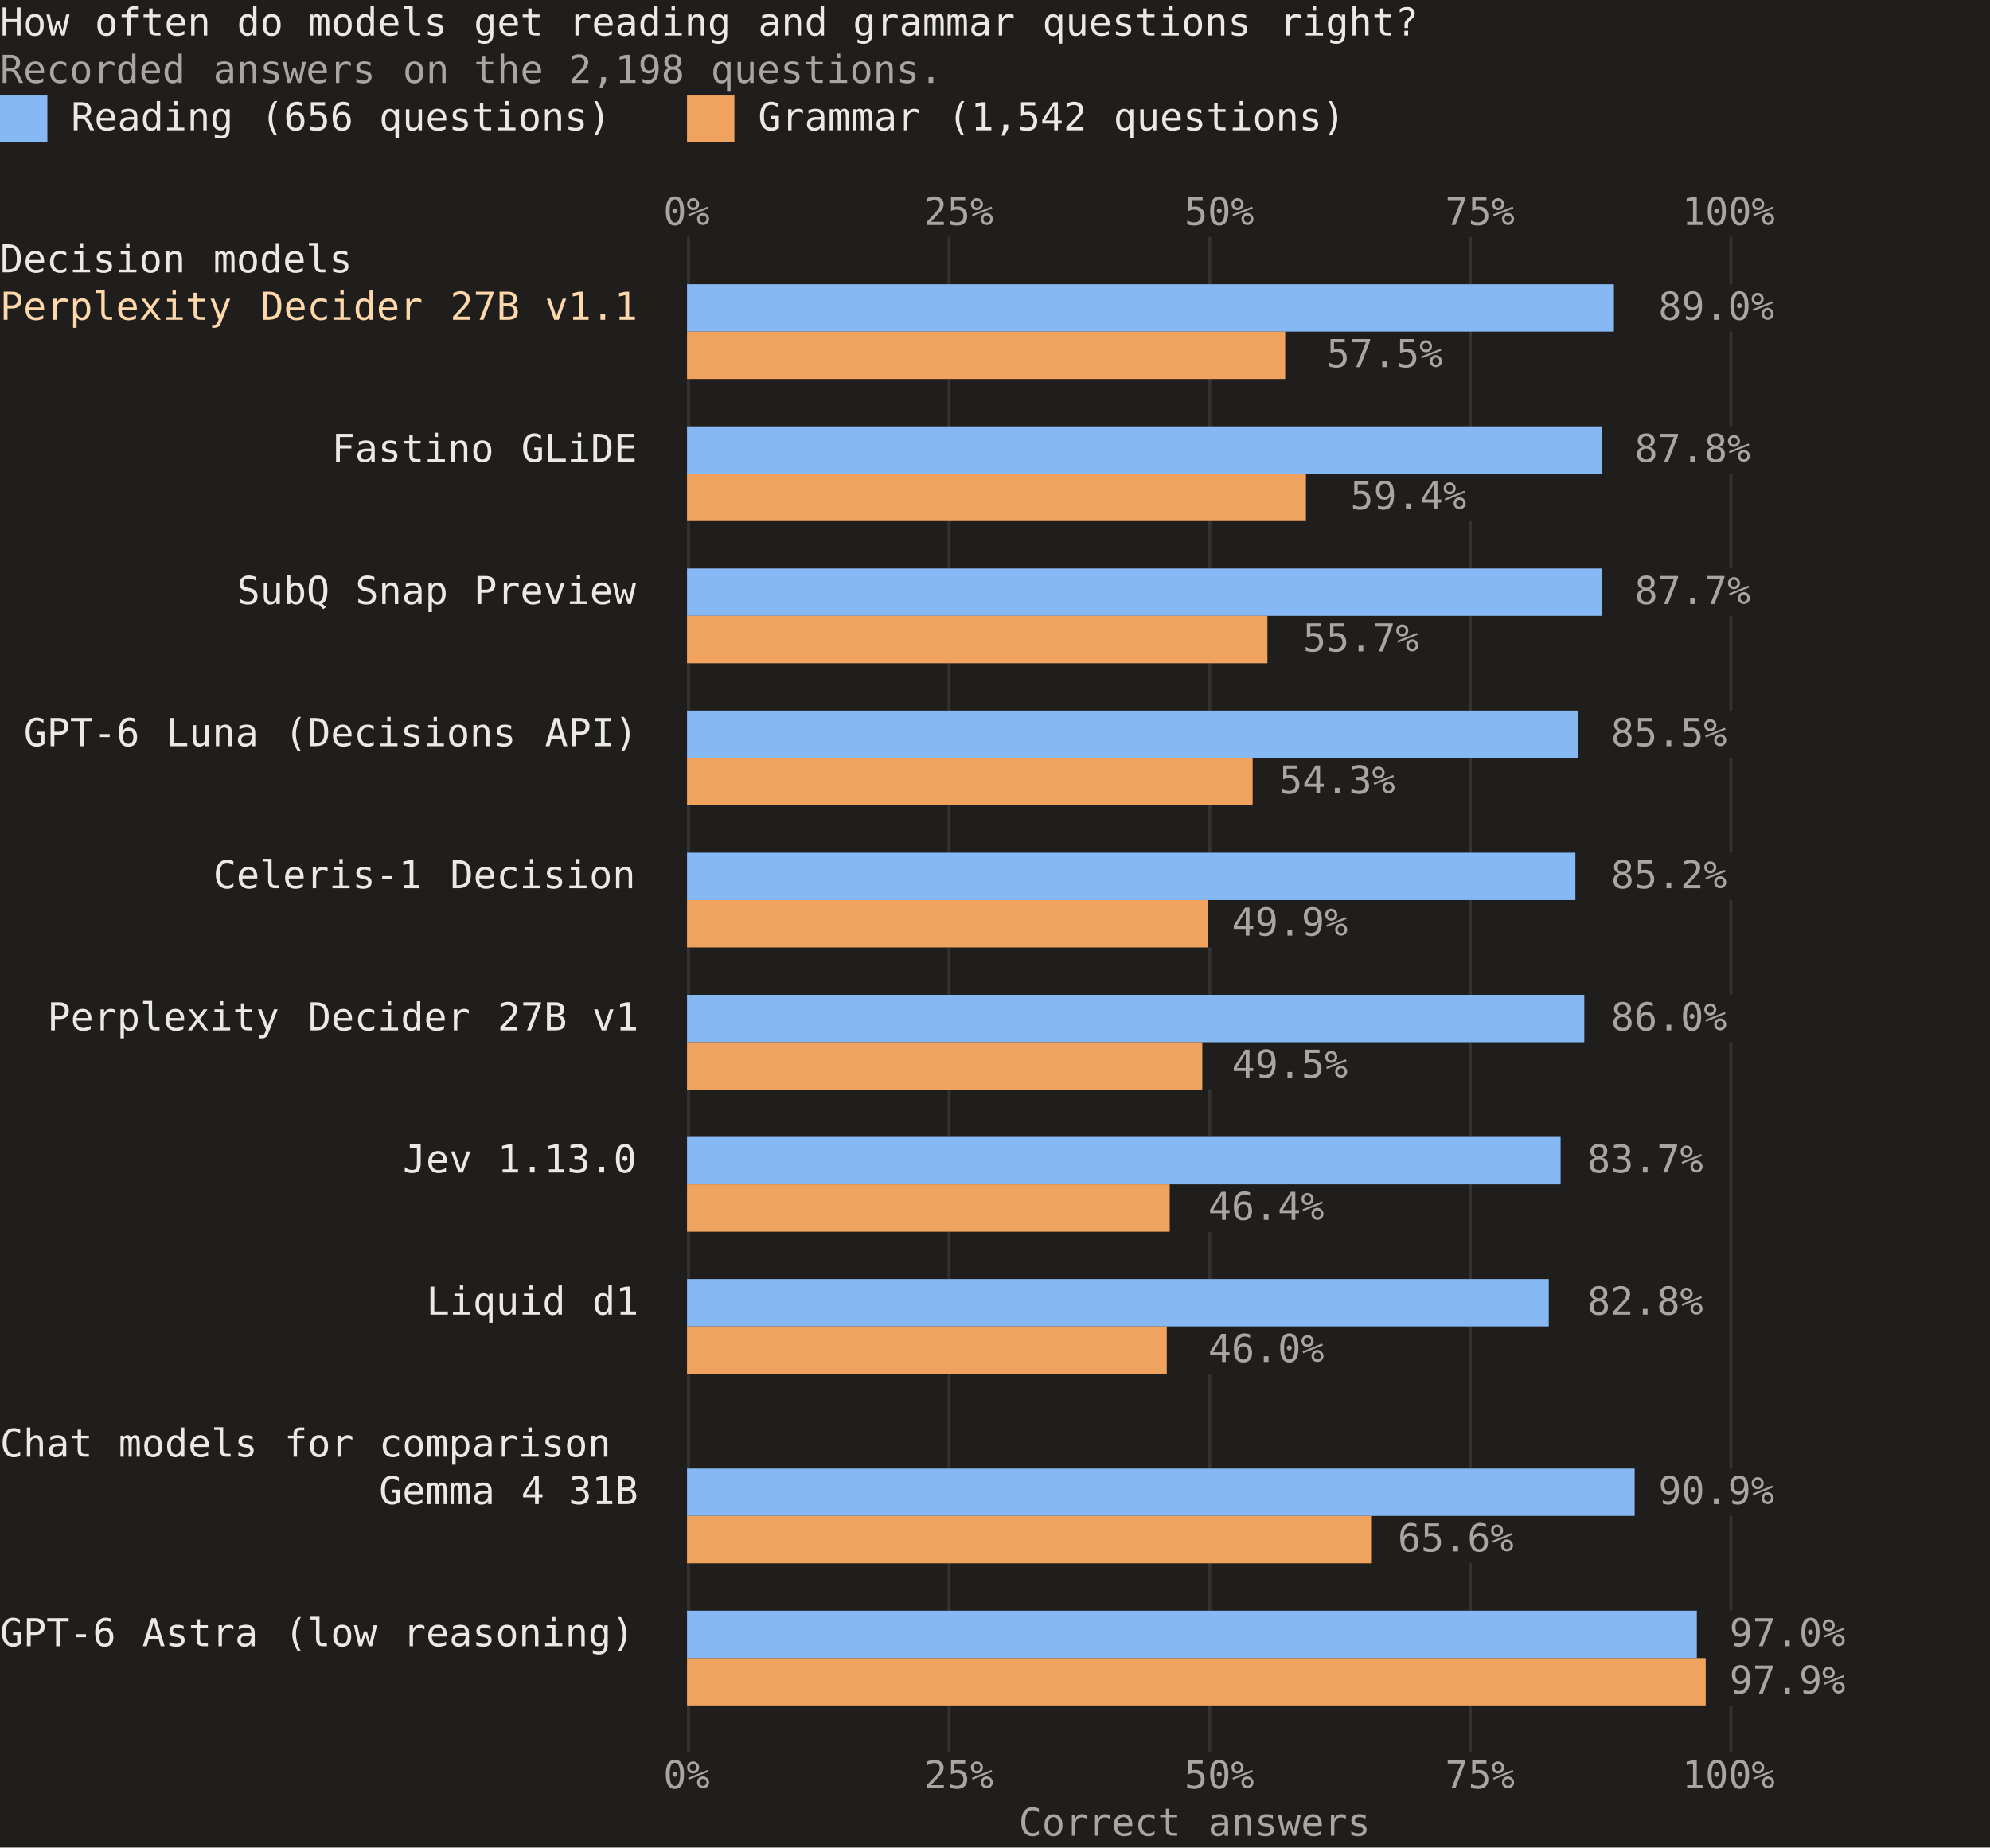
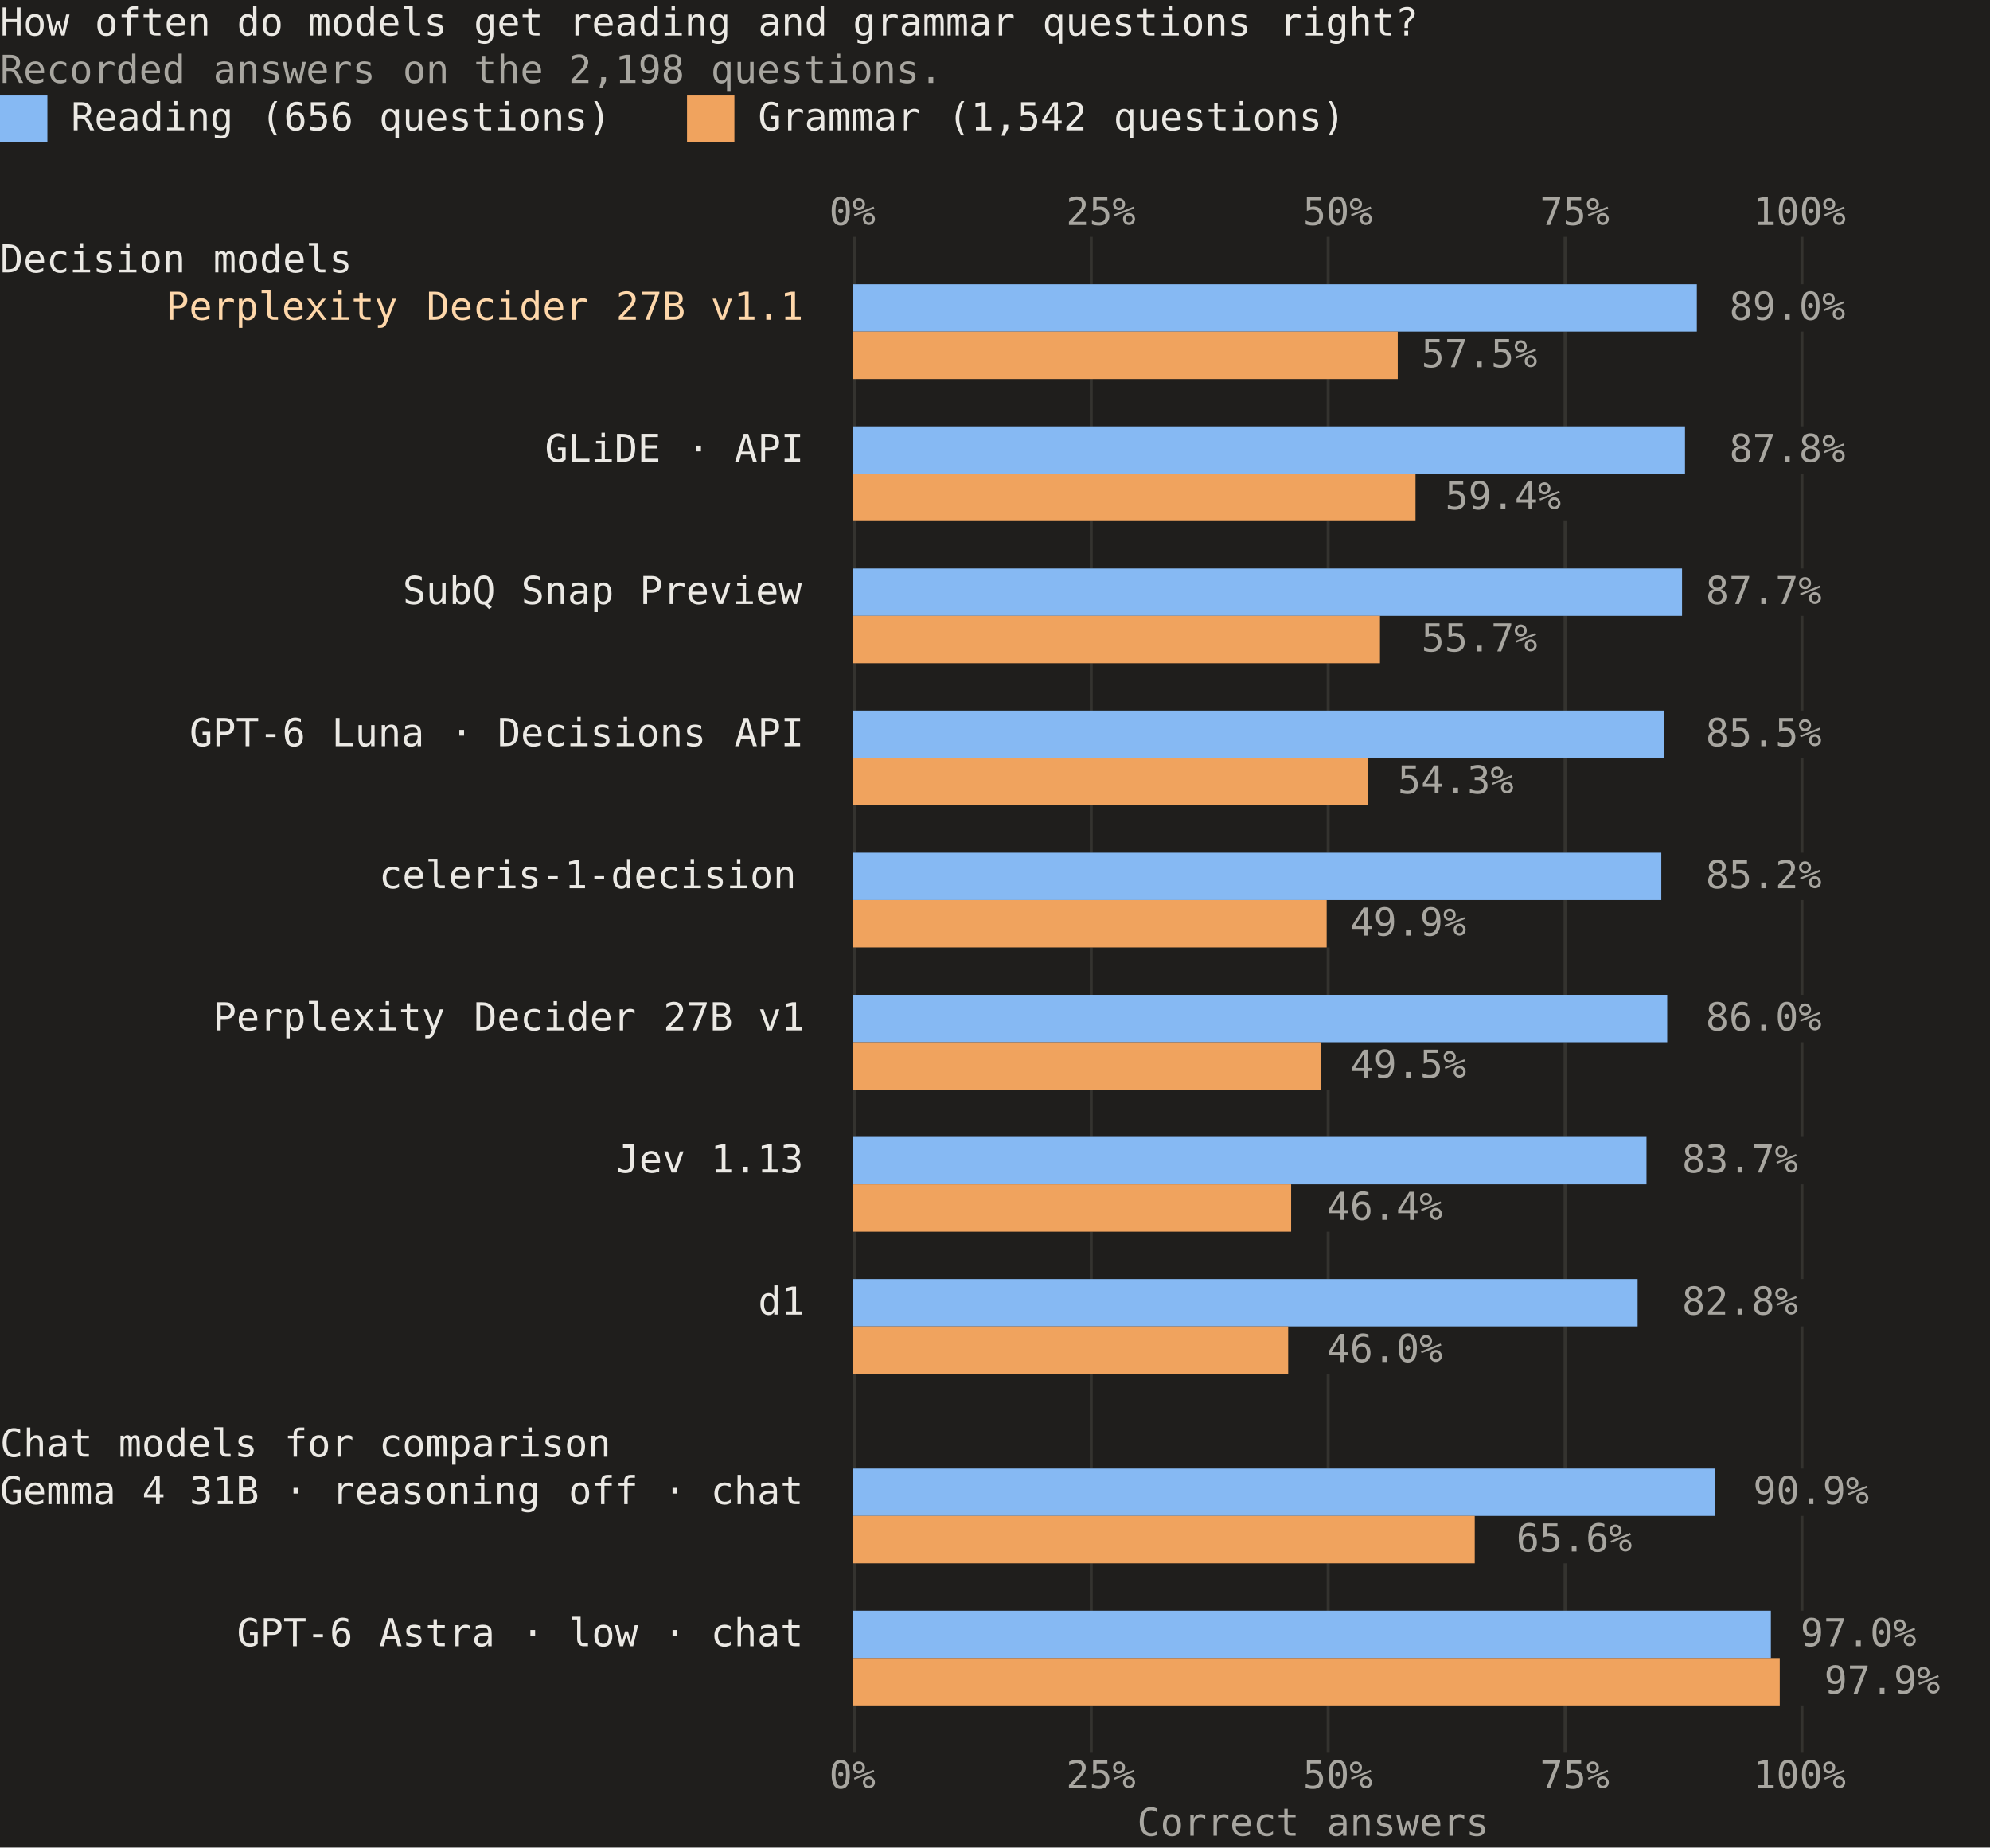
<svg xmlns="http://www.w3.org/2000/svg" viewBox="0 0 672 624" width="672" height="624" role="img">
  <style>text{font:13px ui-monospace,SFMono-Regular,Menlo,Consolas,"DejaVu Sans Mono",monospace;white-space:pre}</style>
  <rect width="672" height="624" fill="#1f1e1c" />
-   <path fill="#34332f" d="M232 80h1v16h-1zM320 80h1v16h-1zM408 80h1v16h-1zM496 80h1v16h-1zM584 80h1v16h-1zM496 112h1v16h-1zM584 112h1v16h-1zM232 128h1v16h-1zM320 128h1v16h-1zM408 128h1v16h-1zM496 128h1v16h-1zM584 128h1v16h-1zM584 160h1v16h-1zM232 176h1v16h-1zM320 176h1v16h-1zM408 176h1v16h-1zM496 176h1v16h-1zM584 176h1v16h-1zM496 208h1v16h-1zM584 208h1v16h-1zM232 224h1v16h-1zM320 224h1v16h-1zM408 224h1v16h-1zM496 224h1v16h-1zM584 224h1v16h-1zM496 256h1v16h-1zM584 256h1v16h-1zM232 272h1v16h-1zM320 272h1v16h-1zM408 272h1v16h-1zM496 272h1v16h-1zM584 272h1v16h-1zM496 304h1v16h-1zM584 304h1v16h-1zM232 320h1v16h-1zM320 320h1v16h-1zM408 320h1v16h-1zM496 320h1v16h-1zM584 320h1v16h-1zM496 352h1v16h-1zM584 352h1v16h-1zM232 368h1v16h-1zM320 368h1v16h-1zM408 368h1v16h-1zM496 368h1v16h-1zM584 368h1v16h-1zM584 384h1v16h-1zM496 400h1v16h-1zM584 400h1v16h-1zM232 416h1v16h-1zM320 416h1v16h-1zM408 416h1v16h-1zM496 416h1v16h-1zM584 416h1v16h-1zM584 432h1v16h-1zM496 448h1v16h-1zM584 448h1v16h-1zM232 464h1v16h-1zM320 464h1v16h-1zM408 464h1v16h-1zM496 464h1v16h-1zM584 464h1v16h-1zM232 480h1v16h-1zM320 480h1v16h-1zM408 480h1v16h-1zM496 480h1v16h-1zM584 480h1v16h-1zM584 512h1v16h-1zM232 528h1v16h-1zM320 528h1v16h-1zM408 528h1v16h-1zM496 528h1v16h-1zM584 528h1v16h-1zM232 576h1v16h-1zM320 576h1v16h-1zM408 576h1v16h-1zM496 576h1v16h-1zM584 576h1v16h-1z" />
-   <path fill="#86b9f3" d="M0 32h8v16h-8zM8 32h8v16h-8zM232 96h8v16h-8zM240 96h8v16h-8zM248 96h8v16h-8zM256 96h8v16h-8zM264 96h8v16h-8zM272 96h8v16h-8zM280 96h8v16h-8zM288 96h8v16h-8zM296 96h8v16h-8zM304 96h8v16h-8zM312 96h8v16h-8zM320 96h8v16h-8zM328 96h8v16h-8zM336 96h8v16h-8zM344 96h8v16h-8zM352 96h8v16h-8zM360 96h8v16h-8zM368 96h8v16h-8zM376 96h8v16h-8zM384 96h8v16h-8zM392 96h8v16h-8zM400 96h8v16h-8zM408 96h8v16h-8zM416 96h8v16h-8zM424 96h8v16h-8zM432 96h8v16h-8zM440 96h8v16h-8zM448 96h8v16h-8zM456 96h8v16h-8zM464 96h8v16h-8zM472 96h8v16h-8zM480 96h8v16h-8zM488 96h8v16h-8zM496 96h8v16h-8zM504 96h8v16h-8zM512 96h8v16h-8zM520 96h8v16h-8zM528 96h8v16h-8zM536 96h8v16h-8zM544 96h1v16h-1zM232 144h8v16h-8zM240 144h8v16h-8zM248 144h8v16h-8zM256 144h8v16h-8zM264 144h8v16h-8zM272 144h8v16h-8zM280 144h8v16h-8zM288 144h8v16h-8zM296 144h8v16h-8zM304 144h8v16h-8zM312 144h8v16h-8zM320 144h8v16h-8zM328 144h8v16h-8zM336 144h8v16h-8zM344 144h8v16h-8zM352 144h8v16h-8zM360 144h8v16h-8zM368 144h8v16h-8zM376 144h8v16h-8zM384 144h8v16h-8zM392 144h8v16h-8zM400 144h8v16h-8zM408 144h8v16h-8zM416 144h8v16h-8zM424 144h8v16h-8zM432 144h8v16h-8zM440 144h8v16h-8zM448 144h8v16h-8zM456 144h8v16h-8zM464 144h8v16h-8zM472 144h8v16h-8zM480 144h8v16h-8zM488 144h8v16h-8zM496 144h8v16h-8zM504 144h8v16h-8zM512 144h8v16h-8zM520 144h8v16h-8zM528 144h8v16h-8zM536 144h5v16h-5zM232 192h8v16h-8zM240 192h8v16h-8zM248 192h8v16h-8zM256 192h8v16h-8zM264 192h8v16h-8zM272 192h8v16h-8zM280 192h8v16h-8zM288 192h8v16h-8zM296 192h8v16h-8zM304 192h8v16h-8zM312 192h8v16h-8zM320 192h8v16h-8zM328 192h8v16h-8zM336 192h8v16h-8zM344 192h8v16h-8zM352 192h8v16h-8zM360 192h8v16h-8zM368 192h8v16h-8zM376 192h8v16h-8zM384 192h8v16h-8zM392 192h8v16h-8zM400 192h8v16h-8zM408 192h8v16h-8zM416 192h8v16h-8zM424 192h8v16h-8zM432 192h8v16h-8zM440 192h8v16h-8zM448 192h8v16h-8zM456 192h8v16h-8zM464 192h8v16h-8zM472 192h8v16h-8zM480 192h8v16h-8zM488 192h8v16h-8zM496 192h8v16h-8zM504 192h8v16h-8zM512 192h8v16h-8zM520 192h8v16h-8zM528 192h8v16h-8zM536 192h5v16h-5zM232 240h8v16h-8zM240 240h8v16h-8zM248 240h8v16h-8zM256 240h8v16h-8zM264 240h8v16h-8zM272 240h8v16h-8zM280 240h8v16h-8zM288 240h8v16h-8zM296 240h8v16h-8zM304 240h8v16h-8zM312 240h8v16h-8zM320 240h8v16h-8zM328 240h8v16h-8zM336 240h8v16h-8zM344 240h8v16h-8zM352 240h8v16h-8zM360 240h8v16h-8zM368 240h8v16h-8zM376 240h8v16h-8zM384 240h8v16h-8zM392 240h8v16h-8zM400 240h8v16h-8zM408 240h8v16h-8zM416 240h8v16h-8zM424 240h8v16h-8zM432 240h8v16h-8zM440 240h8v16h-8zM448 240h8v16h-8zM456 240h8v16h-8zM464 240h8v16h-8zM472 240h8v16h-8zM480 240h8v16h-8zM488 240h8v16h-8zM496 240h8v16h-8zM504 240h8v16h-8zM512 240h8v16h-8zM520 240h8v16h-8zM528 240h5v16h-5zM232 288h8v16h-8zM240 288h8v16h-8zM248 288h8v16h-8zM256 288h8v16h-8zM264 288h8v16h-8zM272 288h8v16h-8zM280 288h8v16h-8zM288 288h8v16h-8zM296 288h8v16h-8zM304 288h8v16h-8zM312 288h8v16h-8zM320 288h8v16h-8zM328 288h8v16h-8zM336 288h8v16h-8zM344 288h8v16h-8zM352 288h8v16h-8zM360 288h8v16h-8zM368 288h8v16h-8zM376 288h8v16h-8zM384 288h8v16h-8zM392 288h8v16h-8zM400 288h8v16h-8zM408 288h8v16h-8zM416 288h8v16h-8zM424 288h8v16h-8zM432 288h8v16h-8zM440 288h8v16h-8zM448 288h8v16h-8zM456 288h8v16h-8zM464 288h8v16h-8zM472 288h8v16h-8zM480 288h8v16h-8zM488 288h8v16h-8zM496 288h8v16h-8zM504 288h8v16h-8zM512 288h8v16h-8zM520 288h8v16h-8zM528 288h4v16h-4zM232 336h8v16h-8zM240 336h8v16h-8zM248 336h8v16h-8zM256 336h8v16h-8zM264 336h8v16h-8zM272 336h8v16h-8zM280 336h8v16h-8zM288 336h8v16h-8zM296 336h8v16h-8zM304 336h8v16h-8zM312 336h8v16h-8zM320 336h8v16h-8zM328 336h8v16h-8zM336 336h8v16h-8zM344 336h8v16h-8zM352 336h8v16h-8zM360 336h8v16h-8zM368 336h8v16h-8zM376 336h8v16h-8zM384 336h8v16h-8zM392 336h8v16h-8zM400 336h8v16h-8zM408 336h8v16h-8zM416 336h8v16h-8zM424 336h8v16h-8zM432 336h8v16h-8zM440 336h8v16h-8zM448 336h8v16h-8zM456 336h8v16h-8zM464 336h8v16h-8zM472 336h8v16h-8zM480 336h8v16h-8zM488 336h8v16h-8zM496 336h8v16h-8zM504 336h8v16h-8zM512 336h8v16h-8zM520 336h8v16h-8zM528 336h7v16h-7zM232 384h8v16h-8zM240 384h8v16h-8zM248 384h8v16h-8zM256 384h8v16h-8zM264 384h8v16h-8zM272 384h8v16h-8zM280 384h8v16h-8zM288 384h8v16h-8zM296 384h8v16h-8zM304 384h8v16h-8zM312 384h8v16h-8zM320 384h8v16h-8zM328 384h8v16h-8zM336 384h8v16h-8zM344 384h8v16h-8zM352 384h8v16h-8zM360 384h8v16h-8zM368 384h8v16h-8zM376 384h8v16h-8zM384 384h8v16h-8zM392 384h8v16h-8zM400 384h8v16h-8zM408 384h8v16h-8zM416 384h8v16h-8zM424 384h8v16h-8zM432 384h8v16h-8zM440 384h8v16h-8zM448 384h8v16h-8zM456 384h8v16h-8zM464 384h8v16h-8zM472 384h8v16h-8zM480 384h8v16h-8zM488 384h8v16h-8zM496 384h8v16h-8zM504 384h8v16h-8zM512 384h8v16h-8zM520 384h7v16h-7zM232 432h8v16h-8zM240 432h8v16h-8zM248 432h8v16h-8zM256 432h8v16h-8zM264 432h8v16h-8zM272 432h8v16h-8zM280 432h8v16h-8zM288 432h8v16h-8zM296 432h8v16h-8zM304 432h8v16h-8zM312 432h8v16h-8zM320 432h8v16h-8zM328 432h8v16h-8zM336 432h8v16h-8zM344 432h8v16h-8zM352 432h8v16h-8zM360 432h8v16h-8zM368 432h8v16h-8zM376 432h8v16h-8zM384 432h8v16h-8zM392 432h8v16h-8zM400 432h8v16h-8zM408 432h8v16h-8zM416 432h8v16h-8zM424 432h8v16h-8zM432 432h8v16h-8zM440 432h8v16h-8zM448 432h8v16h-8zM456 432h8v16h-8zM464 432h8v16h-8zM472 432h8v16h-8zM480 432h8v16h-8zM488 432h8v16h-8zM496 432h8v16h-8zM504 432h8v16h-8zM512 432h8v16h-8zM520 432h3v16h-3zM232 496h8v16h-8zM240 496h8v16h-8zM248 496h8v16h-8zM256 496h8v16h-8zM264 496h8v16h-8zM272 496h8v16h-8zM280 496h8v16h-8zM288 496h8v16h-8zM296 496h8v16h-8zM304 496h8v16h-8zM312 496h8v16h-8zM320 496h8v16h-8zM328 496h8v16h-8zM336 496h8v16h-8zM344 496h8v16h-8zM352 496h8v16h-8zM360 496h8v16h-8zM368 496h8v16h-8zM376 496h8v16h-8zM384 496h8v16h-8zM392 496h8v16h-8zM400 496h8v16h-8zM408 496h8v16h-8zM416 496h8v16h-8zM424 496h8v16h-8zM432 496h8v16h-8zM440 496h8v16h-8zM448 496h8v16h-8zM456 496h8v16h-8zM464 496h8v16h-8zM472 496h8v16h-8zM480 496h8v16h-8zM488 496h8v16h-8zM496 496h8v16h-8zM504 496h8v16h-8zM512 496h8v16h-8zM520 496h8v16h-8zM528 496h8v16h-8zM536 496h8v16h-8zM544 496h8v16h-8zM232 544h8v16h-8zM240 544h8v16h-8zM248 544h8v16h-8zM256 544h8v16h-8zM264 544h8v16h-8zM272 544h8v16h-8zM280 544h8v16h-8zM288 544h8v16h-8zM296 544h8v16h-8zM304 544h8v16h-8zM312 544h8v16h-8zM320 544h8v16h-8zM328 544h8v16h-8zM336 544h8v16h-8zM344 544h8v16h-8zM352 544h8v16h-8zM360 544h8v16h-8zM368 544h8v16h-8zM376 544h8v16h-8zM384 544h8v16h-8zM392 544h8v16h-8zM400 544h8v16h-8zM408 544h8v16h-8zM416 544h8v16h-8zM424 544h8v16h-8zM432 544h8v16h-8zM440 544h8v16h-8zM448 544h8v16h-8zM456 544h8v16h-8zM464 544h8v16h-8zM472 544h8v16h-8zM480 544h8v16h-8zM488 544h8v16h-8zM496 544h8v16h-8zM504 544h8v16h-8zM512 544h8v16h-8zM520 544h8v16h-8zM528 544h8v16h-8zM536 544h8v16h-8zM544 544h8v16h-8zM552 544h8v16h-8zM560 544h8v16h-8zM568 544h5v16h-5z" />
-   <path fill="#f0a35e" d="M232 32h8v16h-8zM240 32h8v16h-8zM232 112h8v16h-8zM240 112h8v16h-8zM248 112h8v16h-8zM256 112h8v16h-8zM264 112h8v16h-8zM272 112h8v16h-8zM280 112h8v16h-8zM288 112h8v16h-8zM296 112h8v16h-8zM304 112h8v16h-8zM312 112h8v16h-8zM320 112h8v16h-8zM328 112h8v16h-8zM336 112h8v16h-8zM344 112h8v16h-8zM352 112h8v16h-8zM360 112h8v16h-8zM368 112h8v16h-8zM376 112h8v16h-8zM384 112h8v16h-8zM392 112h8v16h-8zM400 112h8v16h-8zM408 112h8v16h-8zM416 112h8v16h-8zM424 112h8v16h-8zM432 112h2v16h-2zM232 160h8v16h-8zM240 160h8v16h-8zM248 160h8v16h-8zM256 160h8v16h-8zM264 160h8v16h-8zM272 160h8v16h-8zM280 160h8v16h-8zM288 160h8v16h-8zM296 160h8v16h-8zM304 160h8v16h-8zM312 160h8v16h-8zM320 160h8v16h-8zM328 160h8v16h-8zM336 160h8v16h-8zM344 160h8v16h-8zM352 160h8v16h-8zM360 160h8v16h-8zM368 160h8v16h-8zM376 160h8v16h-8zM384 160h8v16h-8zM392 160h8v16h-8zM400 160h8v16h-8zM408 160h8v16h-8zM416 160h8v16h-8zM424 160h8v16h-8zM432 160h8v16h-8zM440 160h1v16h-1zM232 208h8v16h-8zM240 208h8v16h-8zM248 208h8v16h-8zM256 208h8v16h-8zM264 208h8v16h-8zM272 208h8v16h-8zM280 208h8v16h-8zM288 208h8v16h-8zM296 208h8v16h-8zM304 208h8v16h-8zM312 208h8v16h-8zM320 208h8v16h-8zM328 208h8v16h-8zM336 208h8v16h-8zM344 208h8v16h-8zM352 208h8v16h-8zM360 208h8v16h-8zM368 208h8v16h-8zM376 208h8v16h-8zM384 208h8v16h-8zM392 208h8v16h-8zM400 208h8v16h-8zM408 208h8v16h-8zM416 208h8v16h-8zM424 208h4v16h-4zM232 256h8v16h-8zM240 256h8v16h-8zM248 256h8v16h-8zM256 256h8v16h-8zM264 256h8v16h-8zM272 256h8v16h-8zM280 256h8v16h-8zM288 256h8v16h-8zM296 256h8v16h-8zM304 256h8v16h-8zM312 256h8v16h-8zM320 256h8v16h-8zM328 256h8v16h-8zM336 256h8v16h-8zM344 256h8v16h-8zM352 256h8v16h-8zM360 256h8v16h-8zM368 256h8v16h-8zM376 256h8v16h-8zM384 256h8v16h-8zM392 256h8v16h-8zM400 256h8v16h-8zM408 256h8v16h-8zM416 256h7v16h-7zM232 304h8v16h-8zM240 304h8v16h-8zM248 304h8v16h-8zM256 304h8v16h-8zM264 304h8v16h-8zM272 304h8v16h-8zM280 304h8v16h-8zM288 304h8v16h-8zM296 304h8v16h-8zM304 304h8v16h-8zM312 304h8v16h-8zM320 304h8v16h-8zM328 304h8v16h-8zM336 304h8v16h-8zM344 304h8v16h-8zM352 304h8v16h-8zM360 304h8v16h-8zM368 304h8v16h-8zM376 304h8v16h-8zM384 304h8v16h-8zM392 304h8v16h-8zM400 304h8v16h-8zM232 352h8v16h-8zM240 352h8v16h-8zM248 352h8v16h-8zM256 352h8v16h-8zM264 352h8v16h-8zM272 352h8v16h-8zM280 352h8v16h-8zM288 352h8v16h-8zM296 352h8v16h-8zM304 352h8v16h-8zM312 352h8v16h-8zM320 352h8v16h-8zM328 352h8v16h-8zM336 352h8v16h-8zM344 352h8v16h-8zM352 352h8v16h-8zM360 352h8v16h-8zM368 352h8v16h-8zM376 352h8v16h-8zM384 352h8v16h-8zM392 352h8v16h-8zM400 352h6v16h-6zM232 400h8v16h-8zM240 400h8v16h-8zM248 400h8v16h-8zM256 400h8v16h-8zM264 400h8v16h-8zM272 400h8v16h-8zM280 400h8v16h-8zM288 400h8v16h-8zM296 400h8v16h-8zM304 400h8v16h-8zM312 400h8v16h-8zM320 400h8v16h-8zM328 400h8v16h-8zM336 400h8v16h-8zM344 400h8v16h-8zM352 400h8v16h-8zM360 400h8v16h-8zM368 400h8v16h-8zM376 400h8v16h-8zM384 400h8v16h-8zM392 400h3v16h-3zM232 448h8v16h-8zM240 448h8v16h-8zM248 448h8v16h-8zM256 448h8v16h-8zM264 448h8v16h-8zM272 448h8v16h-8zM280 448h8v16h-8zM288 448h8v16h-8zM296 448h8v16h-8zM304 448h8v16h-8zM312 448h8v16h-8zM320 448h8v16h-8zM328 448h8v16h-8zM336 448h8v16h-8zM344 448h8v16h-8zM352 448h8v16h-8zM360 448h8v16h-8zM368 448h8v16h-8zM376 448h8v16h-8zM384 448h8v16h-8zM392 448h2v16h-2zM232 512h8v16h-8zM240 512h8v16h-8zM248 512h8v16h-8zM256 512h8v16h-8zM264 512h8v16h-8zM272 512h8v16h-8zM280 512h8v16h-8zM288 512h8v16h-8zM296 512h8v16h-8zM304 512h8v16h-8zM312 512h8v16h-8zM320 512h8v16h-8zM328 512h8v16h-8zM336 512h8v16h-8zM344 512h8v16h-8zM352 512h8v16h-8zM360 512h8v16h-8zM368 512h8v16h-8zM376 512h8v16h-8zM384 512h8v16h-8zM392 512h8v16h-8zM400 512h8v16h-8zM408 512h8v16h-8zM416 512h8v16h-8zM424 512h8v16h-8zM432 512h8v16h-8zM440 512h8v16h-8zM448 512h8v16h-8zM456 512h7v16h-7zM232 560h8v16h-8zM240 560h8v16h-8zM248 560h8v16h-8zM256 560h8v16h-8zM264 560h8v16h-8zM272 560h8v16h-8zM280 560h8v16h-8zM288 560h8v16h-8zM296 560h8v16h-8zM304 560h8v16h-8zM312 560h8v16h-8zM320 560h8v16h-8zM328 560h8v16h-8zM336 560h8v16h-8zM344 560h8v16h-8zM352 560h8v16h-8zM360 560h8v16h-8zM368 560h8v16h-8zM376 560h8v16h-8zM384 560h8v16h-8zM392 560h8v16h-8zM400 560h8v16h-8zM408 560h8v16h-8zM416 560h8v16h-8zM424 560h8v16h-8zM432 560h8v16h-8zM440 560h8v16h-8zM448 560h8v16h-8zM456 560h8v16h-8zM464 560h8v16h-8zM472 560h8v16h-8zM480 560h8v16h-8zM488 560h8v16h-8zM496 560h8v16h-8zM504 560h8v16h-8zM512 560h8v16h-8zM520 560h8v16h-8zM528 560h8v16h-8zM536 560h8v16h-8zM544 560h8v16h-8zM552 560h8v16h-8zM560 560h8v16h-8zM568 560h8v16h-8z" />
+   <path fill="#34332f" d="M288 80h1v16h-1zM368 80h1v16h-1zM448 80h1v16h-1zM528 80h1v16h-1zM608 80h1v16h-1zM528 112h1v16h-1zM608 112h1v16h-1zM288 128h1v16h-1zM368 128h1v16h-1zM448 128h1v16h-1zM528 128h1v16h-1zM608 128h1v16h-1zM608 160h1v16h-1zM288 176h1v16h-1zM368 176h1v16h-1zM448 176h1v16h-1zM528 176h1v16h-1zM608 176h1v16h-1zM528 208h1v16h-1zM608 208h1v16h-1zM288 224h1v16h-1zM368 224h1v16h-1zM448 224h1v16h-1zM528 224h1v16h-1zM608 224h1v16h-1zM528 256h1v16h-1zM608 256h1v16h-1zM288 272h1v16h-1zM368 272h1v16h-1zM448 272h1v16h-1zM528 272h1v16h-1zM608 272h1v16h-1zM528 304h1v16h-1zM608 304h1v16h-1zM288 320h1v16h-1zM368 320h1v16h-1zM448 320h1v16h-1zM528 320h1v16h-1zM608 320h1v16h-1zM528 352h1v16h-1zM608 352h1v16h-1zM288 368h1v16h-1zM368 368h1v16h-1zM448 368h1v16h-1zM528 368h1v16h-1zM608 368h1v16h-1zM528 400h1v16h-1zM608 400h1v16h-1zM288 416h1v16h-1zM368 416h1v16h-1zM448 416h1v16h-1zM528 416h1v16h-1zM608 416h1v16h-1zM528 448h1v16h-1zM608 448h1v16h-1zM288 464h1v16h-1zM368 464h1v16h-1zM448 464h1v16h-1zM528 464h1v16h-1zM608 464h1v16h-1zM288 480h1v16h-1zM368 480h1v16h-1zM448 480h1v16h-1zM528 480h1v16h-1zM608 480h1v16h-1zM608 512h1v16h-1zM288 528h1v16h-1zM368 528h1v16h-1zM448 528h1v16h-1zM528 528h1v16h-1zM608 528h1v16h-1zM288 576h1v16h-1zM368 576h1v16h-1zM448 576h1v16h-1zM528 576h1v16h-1zM608 576h1v16h-1z" />
+   <path fill="#86b9f3" d="M0 32h8v16h-8zM8 32h8v16h-8zM288 96h8v16h-8zM296 96h8v16h-8zM304 96h8v16h-8zM312 96h8v16h-8zM320 96h8v16h-8zM328 96h8v16h-8zM336 96h8v16h-8zM344 96h8v16h-8zM352 96h8v16h-8zM360 96h8v16h-8zM368 96h8v16h-8zM376 96h8v16h-8zM384 96h8v16h-8zM392 96h8v16h-8zM400 96h8v16h-8zM408 96h8v16h-8zM416 96h8v16h-8zM424 96h8v16h-8zM432 96h8v16h-8zM440 96h8v16h-8zM448 96h8v16h-8zM456 96h8v16h-8zM464 96h8v16h-8zM472 96h8v16h-8zM480 96h8v16h-8zM488 96h8v16h-8zM496 96h8v16h-8zM504 96h8v16h-8zM512 96h8v16h-8zM520 96h8v16h-8zM528 96h8v16h-8zM536 96h8v16h-8zM544 96h8v16h-8zM552 96h8v16h-8zM560 96h8v16h-8zM568 96h5v16h-5zM288 144h8v16h-8zM296 144h8v16h-8zM304 144h8v16h-8zM312 144h8v16h-8zM320 144h8v16h-8zM328 144h8v16h-8zM336 144h8v16h-8zM344 144h8v16h-8zM352 144h8v16h-8zM360 144h8v16h-8zM368 144h8v16h-8zM376 144h8v16h-8zM384 144h8v16h-8zM392 144h8v16h-8zM400 144h8v16h-8zM408 144h8v16h-8zM416 144h8v16h-8zM424 144h8v16h-8zM432 144h8v16h-8zM440 144h8v16h-8zM448 144h8v16h-8zM456 144h8v16h-8zM464 144h8v16h-8zM472 144h8v16h-8zM480 144h8v16h-8zM488 144h8v16h-8zM496 144h8v16h-8zM504 144h8v16h-8zM512 144h8v16h-8zM520 144h8v16h-8zM528 144h8v16h-8zM536 144h8v16h-8zM544 144h8v16h-8zM552 144h8v16h-8zM560 144h8v16h-8zM568 144h1v16h-1zM288 192h8v16h-8zM296 192h8v16h-8zM304 192h8v16h-8zM312 192h8v16h-8zM320 192h8v16h-8zM328 192h8v16h-8zM336 192h8v16h-8zM344 192h8v16h-8zM352 192h8v16h-8zM360 192h8v16h-8zM368 192h8v16h-8zM376 192h8v16h-8zM384 192h8v16h-8zM392 192h8v16h-8zM400 192h8v16h-8zM408 192h8v16h-8zM416 192h8v16h-8zM424 192h8v16h-8zM432 192h8v16h-8zM440 192h8v16h-8zM448 192h8v16h-8zM456 192h8v16h-8zM464 192h8v16h-8zM472 192h8v16h-8zM480 192h8v16h-8zM488 192h8v16h-8zM496 192h8v16h-8zM504 192h8v16h-8zM512 192h8v16h-8zM520 192h8v16h-8zM528 192h8v16h-8zM536 192h8v16h-8zM544 192h8v16h-8zM552 192h8v16h-8zM560 192h8v16h-8zM288 240h8v16h-8zM296 240h8v16h-8zM304 240h8v16h-8zM312 240h8v16h-8zM320 240h8v16h-8zM328 240h8v16h-8zM336 240h8v16h-8zM344 240h8v16h-8zM352 240h8v16h-8zM360 240h8v16h-8zM368 240h8v16h-8zM376 240h8v16h-8zM384 240h8v16h-8zM392 240h8v16h-8zM400 240h8v16h-8zM408 240h8v16h-8zM416 240h8v16h-8zM424 240h8v16h-8zM432 240h8v16h-8zM440 240h8v16h-8zM448 240h8v16h-8zM456 240h8v16h-8zM464 240h8v16h-8zM472 240h8v16h-8zM480 240h8v16h-8zM488 240h8v16h-8zM496 240h8v16h-8zM504 240h8v16h-8zM512 240h8v16h-8zM520 240h8v16h-8zM528 240h8v16h-8zM536 240h8v16h-8zM544 240h8v16h-8zM552 240h8v16h-8zM560 240h2v16h-2zM288 288h8v16h-8zM296 288h8v16h-8zM304 288h8v16h-8zM312 288h8v16h-8zM320 288h8v16h-8zM328 288h8v16h-8zM336 288h8v16h-8zM344 288h8v16h-8zM352 288h8v16h-8zM360 288h8v16h-8zM368 288h8v16h-8zM376 288h8v16h-8zM384 288h8v16h-8zM392 288h8v16h-8zM400 288h8v16h-8zM408 288h8v16h-8zM416 288h8v16h-8zM424 288h8v16h-8zM432 288h8v16h-8zM440 288h8v16h-8zM448 288h8v16h-8zM456 288h8v16h-8zM464 288h8v16h-8zM472 288h8v16h-8zM480 288h8v16h-8zM488 288h8v16h-8zM496 288h8v16h-8zM504 288h8v16h-8zM512 288h8v16h-8zM520 288h8v16h-8zM528 288h8v16h-8zM536 288h8v16h-8zM544 288h8v16h-8zM552 288h8v16h-8zM560 288h1v16h-1zM288 336h8v16h-8zM296 336h8v16h-8zM304 336h8v16h-8zM312 336h8v16h-8zM320 336h8v16h-8zM328 336h8v16h-8zM336 336h8v16h-8zM344 336h8v16h-8zM352 336h8v16h-8zM360 336h8v16h-8zM368 336h8v16h-8zM376 336h8v16h-8zM384 336h8v16h-8zM392 336h8v16h-8zM400 336h8v16h-8zM408 336h8v16h-8zM416 336h8v16h-8zM424 336h8v16h-8zM432 336h8v16h-8zM440 336h8v16h-8zM448 336h8v16h-8zM456 336h8v16h-8zM464 336h8v16h-8zM472 336h8v16h-8zM480 336h8v16h-8zM488 336h8v16h-8zM496 336h8v16h-8zM504 336h8v16h-8zM512 336h8v16h-8zM520 336h8v16h-8zM528 336h8v16h-8zM536 336h8v16h-8zM544 336h8v16h-8zM552 336h8v16h-8zM560 336h3v16h-3zM288 384h8v16h-8zM296 384h8v16h-8zM304 384h8v16h-8zM312 384h8v16h-8zM320 384h8v16h-8zM328 384h8v16h-8zM336 384h8v16h-8zM344 384h8v16h-8zM352 384h8v16h-8zM360 384h8v16h-8zM368 384h8v16h-8zM376 384h8v16h-8zM384 384h8v16h-8zM392 384h8v16h-8zM400 384h8v16h-8zM408 384h8v16h-8zM416 384h8v16h-8zM424 384h8v16h-8zM432 384h8v16h-8zM440 384h8v16h-8zM448 384h8v16h-8zM456 384h8v16h-8zM464 384h8v16h-8zM472 384h8v16h-8zM480 384h8v16h-8zM488 384h8v16h-8zM496 384h8v16h-8zM504 384h8v16h-8zM512 384h8v16h-8zM520 384h8v16h-8zM528 384h8v16h-8zM536 384h8v16h-8zM544 384h8v16h-8zM552 384h4v16h-4zM288 432h8v16h-8zM296 432h8v16h-8zM304 432h8v16h-8zM312 432h8v16h-8zM320 432h8v16h-8zM328 432h8v16h-8zM336 432h8v16h-8zM344 432h8v16h-8zM352 432h8v16h-8zM360 432h8v16h-8zM368 432h8v16h-8zM376 432h8v16h-8zM384 432h8v16h-8zM392 432h8v16h-8zM400 432h8v16h-8zM408 432h8v16h-8zM416 432h8v16h-8zM424 432h8v16h-8zM432 432h8v16h-8zM440 432h8v16h-8zM448 432h8v16h-8zM456 432h8v16h-8zM464 432h8v16h-8zM472 432h8v16h-8zM480 432h8v16h-8zM488 432h8v16h-8zM496 432h8v16h-8zM504 432h8v16h-8zM512 432h8v16h-8zM520 432h8v16h-8zM528 432h8v16h-8zM536 432h8v16h-8zM544 432h8v16h-8zM552 432h1v16h-1zM288 496h8v16h-8zM296 496h8v16h-8zM304 496h8v16h-8zM312 496h8v16h-8zM320 496h8v16h-8zM328 496h8v16h-8zM336 496h8v16h-8zM344 496h8v16h-8zM352 496h8v16h-8zM360 496h8v16h-8zM368 496h8v16h-8zM376 496h8v16h-8zM384 496h8v16h-8zM392 496h8v16h-8zM400 496h8v16h-8zM408 496h8v16h-8zM416 496h8v16h-8zM424 496h8v16h-8zM432 496h8v16h-8zM440 496h8v16h-8zM448 496h8v16h-8zM456 496h8v16h-8zM464 496h8v16h-8zM472 496h8v16h-8zM480 496h8v16h-8zM488 496h8v16h-8zM496 496h8v16h-8zM504 496h8v16h-8zM512 496h8v16h-8zM520 496h8v16h-8zM528 496h8v16h-8zM536 496h8v16h-8zM544 496h8v16h-8zM552 496h8v16h-8zM560 496h8v16h-8zM568 496h8v16h-8zM576 496h3v16h-3zM288 544h8v16h-8zM296 544h8v16h-8zM304 544h8v16h-8zM312 544h8v16h-8zM320 544h8v16h-8zM328 544h8v16h-8zM336 544h8v16h-8zM344 544h8v16h-8zM352 544h8v16h-8zM360 544h8v16h-8zM368 544h8v16h-8zM376 544h8v16h-8zM384 544h8v16h-8zM392 544h8v16h-8zM400 544h8v16h-8zM408 544h8v16h-8zM416 544h8v16h-8zM424 544h8v16h-8zM432 544h8v16h-8zM440 544h8v16h-8zM448 544h8v16h-8zM456 544h8v16h-8zM464 544h8v16h-8zM472 544h8v16h-8zM480 544h8v16h-8zM488 544h8v16h-8zM496 544h8v16h-8zM504 544h8v16h-8zM512 544h8v16h-8zM520 544h8v16h-8zM528 544h8v16h-8zM536 544h8v16h-8zM544 544h8v16h-8zM552 544h8v16h-8zM560 544h8v16h-8zM568 544h8v16h-8zM576 544h8v16h-8zM584 544h8v16h-8zM592 544h6v16h-6z" />
+   <path fill="#f0a35e" d="M232 32h8v16h-8zM240 32h8v16h-8zM288 112h8v16h-8zM296 112h8v16h-8zM304 112h8v16h-8zM312 112h8v16h-8zM320 112h8v16h-8zM328 112h8v16h-8zM336 112h8v16h-8zM344 112h8v16h-8zM352 112h8v16h-8zM360 112h8v16h-8zM368 112h8v16h-8zM376 112h8v16h-8zM384 112h8v16h-8zM392 112h8v16h-8zM400 112h8v16h-8zM408 112h8v16h-8zM416 112h8v16h-8zM424 112h8v16h-8zM432 112h8v16h-8zM440 112h8v16h-8zM448 112h8v16h-8zM456 112h8v16h-8zM464 112h8v16h-8zM288 160h8v16h-8zM296 160h8v16h-8zM304 160h8v16h-8zM312 160h8v16h-8zM320 160h8v16h-8zM328 160h8v16h-8zM336 160h8v16h-8zM344 160h8v16h-8zM352 160h8v16h-8zM360 160h8v16h-8zM368 160h8v16h-8zM376 160h8v16h-8zM384 160h8v16h-8zM392 160h8v16h-8zM400 160h8v16h-8zM408 160h8v16h-8zM416 160h8v16h-8zM424 160h8v16h-8zM432 160h8v16h-8zM440 160h8v16h-8zM448 160h8v16h-8zM456 160h8v16h-8zM464 160h8v16h-8zM472 160h6v16h-6zM288 208h8v16h-8zM296 208h8v16h-8zM304 208h8v16h-8zM312 208h8v16h-8zM320 208h8v16h-8zM328 208h8v16h-8zM336 208h8v16h-8zM344 208h8v16h-8zM352 208h8v16h-8zM360 208h8v16h-8zM368 208h8v16h-8zM376 208h8v16h-8zM384 208h8v16h-8zM392 208h8v16h-8zM400 208h8v16h-8zM408 208h8v16h-8zM416 208h8v16h-8zM424 208h8v16h-8zM432 208h8v16h-8zM440 208h8v16h-8zM448 208h8v16h-8zM456 208h8v16h-8zM464 208h2v16h-2zM288 256h8v16h-8zM296 256h8v16h-8zM304 256h8v16h-8zM312 256h8v16h-8zM320 256h8v16h-8zM328 256h8v16h-8zM336 256h8v16h-8zM344 256h8v16h-8zM352 256h8v16h-8zM360 256h8v16h-8zM368 256h8v16h-8zM376 256h8v16h-8zM384 256h8v16h-8zM392 256h8v16h-8zM400 256h8v16h-8zM408 256h8v16h-8zM416 256h8v16h-8zM424 256h8v16h-8zM432 256h8v16h-8zM440 256h8v16h-8zM448 256h8v16h-8zM456 256h6v16h-6zM288 304h8v16h-8zM296 304h8v16h-8zM304 304h8v16h-8zM312 304h8v16h-8zM320 304h8v16h-8zM328 304h8v16h-8zM336 304h8v16h-8zM344 304h8v16h-8zM352 304h8v16h-8zM360 304h8v16h-8zM368 304h8v16h-8zM376 304h8v16h-8zM384 304h8v16h-8zM392 304h8v16h-8zM400 304h8v16h-8zM408 304h8v16h-8zM416 304h8v16h-8zM424 304h8v16h-8zM432 304h8v16h-8zM440 304h8v16h-8zM288 352h8v16h-8zM296 352h8v16h-8zM304 352h8v16h-8zM312 352h8v16h-8zM320 352h8v16h-8zM328 352h8v16h-8zM336 352h8v16h-8zM344 352h8v16h-8zM352 352h8v16h-8zM360 352h8v16h-8zM368 352h8v16h-8zM376 352h8v16h-8zM384 352h8v16h-8zM392 352h8v16h-8zM400 352h8v16h-8zM408 352h8v16h-8zM416 352h8v16h-8zM424 352h8v16h-8zM432 352h8v16h-8zM440 352h6v16h-6zM288 400h8v16h-8zM296 400h8v16h-8zM304 400h8v16h-8zM312 400h8v16h-8zM320 400h8v16h-8zM328 400h8v16h-8zM336 400h8v16h-8zM344 400h8v16h-8zM352 400h8v16h-8zM360 400h8v16h-8zM368 400h8v16h-8zM376 400h8v16h-8zM384 400h8v16h-8zM392 400h8v16h-8zM400 400h8v16h-8zM408 400h8v16h-8zM416 400h8v16h-8zM424 400h8v16h-8zM432 400h4v16h-4zM288 448h8v16h-8zM296 448h8v16h-8zM304 448h8v16h-8zM312 448h8v16h-8zM320 448h8v16h-8zM328 448h8v16h-8zM336 448h8v16h-8zM344 448h8v16h-8zM352 448h8v16h-8zM360 448h8v16h-8zM368 448h8v16h-8zM376 448h8v16h-8zM384 448h8v16h-8zM392 448h8v16h-8zM400 448h8v16h-8zM408 448h8v16h-8zM416 448h8v16h-8zM424 448h8v16h-8zM432 448h3v16h-3zM288 512h8v16h-8zM296 512h8v16h-8zM304 512h8v16h-8zM312 512h8v16h-8zM320 512h8v16h-8zM328 512h8v16h-8zM336 512h8v16h-8zM344 512h8v16h-8zM352 512h8v16h-8zM360 512h8v16h-8zM368 512h8v16h-8zM376 512h8v16h-8zM384 512h8v16h-8zM392 512h8v16h-8zM400 512h8v16h-8zM408 512h8v16h-8zM416 512h8v16h-8zM424 512h8v16h-8zM432 512h8v16h-8zM440 512h8v16h-8zM448 512h8v16h-8zM456 512h8v16h-8zM464 512h8v16h-8zM472 512h8v16h-8zM480 512h8v16h-8zM488 512h8v16h-8zM496 512h2v16h-2zM288 560h8v16h-8zM296 560h8v16h-8zM304 560h8v16h-8zM312 560h8v16h-8zM320 560h8v16h-8zM328 560h8v16h-8zM336 560h8v16h-8zM344 560h8v16h-8zM352 560h8v16h-8zM360 560h8v16h-8zM368 560h8v16h-8zM376 560h8v16h-8zM384 560h8v16h-8zM392 560h8v16h-8zM400 560h8v16h-8zM408 560h8v16h-8zM416 560h8v16h-8zM424 560h8v16h-8zM432 560h8v16h-8zM440 560h8v16h-8zM448 560h8v16h-8zM456 560h8v16h-8zM464 560h8v16h-8zM472 560h8v16h-8zM480 560h8v16h-8zM488 560h8v16h-8zM496 560h8v16h-8zM504 560h8v16h-8zM512 560h8v16h-8zM520 560h8v16h-8zM528 560h8v16h-8zM536 560h8v16h-8zM544 560h8v16h-8zM552 560h8v16h-8zM560 560h8v16h-8zM568 560h8v16h-8zM576 560h8v16h-8zM584 560h8v16h-8zM592 560h8v16h-8zM600 560h1v16h-1z" />
  <text x="0 8 16" y="12" fill="#ebe9e4" font-weight="600">How</text>
  <text x="32 40 48 56 64" y="12" fill="#ebe9e4" font-weight="600">often</text>
  <text x="80 88" y="12" fill="#ebe9e4" font-weight="600">do</text>
  <text x="104 112 120 128 136 144" y="12" fill="#ebe9e4" font-weight="600">models</text>
  <text x="160 168 176" y="12" fill="#ebe9e4" font-weight="600">get</text>
  <text x="192 200 208 216 224 232 240" y="12" fill="#ebe9e4" font-weight="600">reading</text>
  <text x="256 264 272" y="12" fill="#ebe9e4" font-weight="600">and</text>
  <text x="288 296 304 312 320 328 336" y="12" fill="#ebe9e4" font-weight="600">grammar</text>
  <text x="352 360 368 376 384 392 400 408 416" y="12" fill="#ebe9e4" font-weight="600">questions</text>
  <text x="432 440 448 456 464 472" y="12" fill="#ebe9e4" font-weight="600">right?</text>
  <text x="0 8 16 24 32 40 48 56" y="28" fill="#a8a6a0">Recorded</text>
  <text x="72 80 88 96 104 112 120" y="28" fill="#a8a6a0">answers</text>
  <text x="136 144" y="28" fill="#a8a6a0">on</text>
  <text x="160 168 176" y="28" fill="#a8a6a0">the</text>
  <text x="192 200 208 216 224" y="28" fill="#a8a6a0">2,198</text>
  <text x="240 248 256 264 272 280 288 296 304 312" y="28" fill="#a8a6a0">questions.</text>
  <text x="24 32 40 48 56 64 72" y="44" fill="#ebe9e4">Reading</text>
  <text x="88 96 104 112" y="44" fill="#ebe9e4">(656</text>
  <text x="128 136 144 152 160 168 176 184 192 200" y="44" fill="#ebe9e4">questions)</text>
  <text x="256 264 272 280 288 296 304" y="44" fill="#ebe9e4">Grammar</text>
  <text x="320 328 336 344 352 360" y="44" fill="#ebe9e4">(1,542</text>
  <text x="376 384 392 400 408 416 424 432 440 448" y="44" fill="#ebe9e4">questions)</text>
-   <text x="224 232" y="76" fill="#a8a6a0">0%</text>
-   <text x="312 320 328" y="76" fill="#a8a6a0">25%</text>
-   <text x="400 408 416" y="76" fill="#a8a6a0">50%</text>
-   <text x="488 496 504" y="76" fill="#a8a6a0">75%</text>
-   <text x="568 576 584 592" y="76" fill="#a8a6a0">100%</text>
+   <text x="280 288" y="76" fill="#a8a6a0">0%</text>
+   <text x="360 368 376" y="76" fill="#a8a6a0">25%</text>
+   <text x="440 448 456" y="76" fill="#a8a6a0">50%</text>
+   <text x="520 528 536" y="76" fill="#a8a6a0">75%</text>
+   <text x="592 600 608 616" y="76" fill="#a8a6a0">100%</text>
  <text x="0 8 16 24 32 40 48 56" y="92" fill="#ebe9e4" font-weight="600">Decision</text>
  <text x="72 80 88 96 104 112" y="92" fill="#ebe9e4" font-weight="600">models</text>
-   <text x="0 8 16 24 32 40 48 56 64 72" y="108" fill="#fed7aa" font-weight="600">Perplexity</text>
-   <text x="88 96 104 112 120 128 136" y="108" fill="#fed7aa" font-weight="600">Decider</text>
-   <text x="152 160 168" y="108" fill="#fed7aa" font-weight="600">27B</text>
-   <text x="184 192 200 208" y="108" fill="#fed7aa" font-weight="600">v1.1</text>
-   <text x="560 568 576 584 592" y="108" fill="#a8a6a0">89.0%</text>
-   <text x="448 456 464 472 480" y="124" fill="#a8a6a0">57.5%</text>
-   <text x="112 120 128 136 144 152 160" y="156" fill="#ebe9e4">Fastino</text>
-   <text x="176 184 192 200 208" y="156" fill="#ebe9e4">GLiDE</text>
-   <text x="552 560 568 576 584" y="156" fill="#a8a6a0">87.8%</text>
-   <text x="456 464 472 480 488" y="172" fill="#a8a6a0">59.4%</text>
-   <text x="80 88 96 104" y="204" fill="#ebe9e4">SubQ</text>
-   <text x="120 128 136 144" y="204" fill="#ebe9e4">Snap</text>
-   <text x="160 168 176 184 192 200 208" y="204" fill="#ebe9e4">Preview</text>
-   <text x="552 560 568 576 584" y="204" fill="#a8a6a0">87.7%</text>
-   <text x="440 448 456 464 472" y="220" fill="#a8a6a0">55.7%</text>
-   <text x="8 16 24 32 40" y="252" fill="#ebe9e4">GPT-6</text>
-   <text x="56 64 72 80" y="252" fill="#ebe9e4">Luna</text>
-   <text x="96 104 112 120 128 136 144 152 160 168" y="252" fill="#ebe9e4">(Decisions</text>
-   <text x="184 192 200 208" y="252" fill="#ebe9e4">API)</text>
-   <text x="544 552 560 568 576" y="252" fill="#a8a6a0">85.5%</text>
-   <text x="432 440 448 456 464" y="268" fill="#a8a6a0">54.3%</text>
-   <text x="72 80 88 96 104 112 120 128 136" y="300" fill="#ebe9e4">Celeris-1</text>
-   <text x="152 160 168 176 184 192 200 208" y="300" fill="#ebe9e4">Decision</text>
-   <text x="544 552 560 568 576" y="300" fill="#a8a6a0">85.2%</text>
-   <text x="416 424 432 440 448" y="316" fill="#a8a6a0">49.9%</text>
-   <text x="16 24 32 40 48 56 64 72 80 88" y="348" fill="#ebe9e4">Perplexity</text>
-   <text x="104 112 120 128 136 144 152" y="348" fill="#ebe9e4">Decider</text>
-   <text x="168 176 184" y="348" fill="#ebe9e4">27B</text>
-   <text x="200 208" y="348" fill="#ebe9e4">v1</text>
-   <text x="544 552 560 568 576" y="348" fill="#a8a6a0">86.0%</text>
-   <text x="416 424 432 440 448" y="364" fill="#a8a6a0">49.5%</text>
-   <text x="136 144 152" y="396" fill="#ebe9e4">Jev</text>
-   <text x="168 176 184 192 200 208" y="396" fill="#ebe9e4">1.13.0</text>
-   <text x="536 544 552 560 568" y="396" fill="#a8a6a0">83.7%</text>
-   <text x="408 416 424 432 440" y="412" fill="#a8a6a0">46.4%</text>
-   <text x="144 152 160 168 176 184" y="444" fill="#ebe9e4">Liquid</text>
-   <text x="200 208" y="444" fill="#ebe9e4">d1</text>
-   <text x="536 544 552 560 568" y="444" fill="#a8a6a0">82.8%</text>
-   <text x="408 416 424 432 440" y="460" fill="#a8a6a0">46.0%</text>
+   <text x="56 64 72 80 88 96 104 112 120 128" y="108" fill="#fed7aa" font-weight="600">Perplexity</text>
+   <text x="144 152 160 168 176 184 192" y="108" fill="#fed7aa" font-weight="600">Decider</text>
+   <text x="208 216 224" y="108" fill="#fed7aa" font-weight="600">27B</text>
+   <text x="240 248 256 264" y="108" fill="#fed7aa" font-weight="600">v1.1</text>
+   <text x="584 592 600 608 616" y="108" fill="#a8a6a0">89.0%</text>
+   <text x="480 488 496 504 512" y="124" fill="#a8a6a0">57.5%</text>
+   <text x="184 192 200 208 216" y="156" fill="#ebe9e4">GLiDE</text>
+   <text x="232" y="156" fill="#ebe9e4">·</text>
+   <text x="248 256 264" y="156" fill="#ebe9e4">API</text>
+   <text x="584 592 600 608 616" y="156" fill="#a8a6a0">87.8%</text>
+   <text x="488 496 504 512 520" y="172" fill="#a8a6a0">59.4%</text>
+   <text x="136 144 152 160" y="204" fill="#ebe9e4">SubQ</text>
+   <text x="176 184 192 200" y="204" fill="#ebe9e4">Snap</text>
+   <text x="216 224 232 240 248 256 264" y="204" fill="#ebe9e4">Preview</text>
+   <text x="576 584 592 600 608" y="204" fill="#a8a6a0">87.7%</text>
+   <text x="480 488 496 504 512" y="220" fill="#a8a6a0">55.7%</text>
+   <text x="64 72 80 88 96" y="252" fill="#ebe9e4">GPT-6</text>
+   <text x="112 120 128 136" y="252" fill="#ebe9e4">Luna</text>
+   <text x="152" y="252" fill="#ebe9e4">·</text>
+   <text x="168 176 184 192 200 208 216 224 232" y="252" fill="#ebe9e4">Decisions</text>
+   <text x="248 256 264" y="252" fill="#ebe9e4">API</text>
+   <text x="576 584 592 600 608" y="252" fill="#a8a6a0">85.5%</text>
+   <text x="472 480 488 496 504" y="268" fill="#a8a6a0">54.3%</text>
+   <text x="128 136 144 152 160 168 176 184 192 200 208 216 224 232 240 248 256 264" y="300" fill="#ebe9e4">celeris-1-decision</text>
+   <text x="576 584 592 600 608" y="300" fill="#a8a6a0">85.2%</text>
+   <text x="456 464 472 480 488" y="316" fill="#a8a6a0">49.9%</text>
+   <text x="72 80 88 96 104 112 120 128 136 144" y="348" fill="#ebe9e4">Perplexity</text>
+   <text x="160 168 176 184 192 200 208" y="348" fill="#ebe9e4">Decider</text>
+   <text x="224 232 240" y="348" fill="#ebe9e4">27B</text>
+   <text x="256 264" y="348" fill="#ebe9e4">v1</text>
+   <text x="576 584 592 600 608" y="348" fill="#a8a6a0">86.0%</text>
+   <text x="456 464 472 480 488" y="364" fill="#a8a6a0">49.5%</text>
+   <text x="208 216 224" y="396" fill="#ebe9e4">Jev</text>
+   <text x="240 248 256 264" y="396" fill="#ebe9e4">1.13</text>
+   <text x="568 576 584 592 600" y="396" fill="#a8a6a0">83.7%</text>
+   <text x="448 456 464 472 480" y="412" fill="#a8a6a0">46.4%</text>
+   <text x="256 264" y="444" fill="#ebe9e4">d1</text>
+   <text x="568 576 584 592 600" y="444" fill="#a8a6a0">82.8%</text>
+   <text x="448 456 464 472 480" y="460" fill="#a8a6a0">46.0%</text>
  <text x="0 8 16 24" y="492" fill="#ebe9e4" font-weight="600">Chat</text>
  <text x="40 48 56 64 72 80" y="492" fill="#ebe9e4" font-weight="600">models</text>
  <text x="96 104 112" y="492" fill="#ebe9e4" font-weight="600">for</text>
  <text x="128 136 144 152 160 168 176 184 192 200" y="492" fill="#ebe9e4" font-weight="600">comparison</text>
-   <text x="128 136 144 152 160" y="508" fill="#ebe9e4">Gemma</text>
-   <text x="176" y="508" fill="#ebe9e4">4</text>
-   <text x="192 200 208" y="508" fill="#ebe9e4">31B</text>
-   <text x="560 568 576 584 592" y="508" fill="#a8a6a0">90.9%</text>
-   <text x="472 480 488 496 504" y="524" fill="#a8a6a0">65.6%</text>
-   <text x="0 8 16 24 32" y="556" fill="#ebe9e4">GPT-6</text>
-   <text x="48 56 64 72 80" y="556" fill="#ebe9e4">Astra</text>
-   <text x="96 104 112 120" y="556" fill="#ebe9e4">(low</text>
-   <text x="136 144 152 160 168 176 184 192 200 208" y="556" fill="#ebe9e4">reasoning)</text>
-   <text x="584 592 600 608 616" y="556" fill="#a8a6a0">97.0%</text>
-   <text x="584 592 600 608 616" y="572" fill="#a8a6a0">97.9%</text>
-   <text x="224 232" y="604" fill="#a8a6a0">0%</text>
-   <text x="312 320 328" y="604" fill="#a8a6a0">25%</text>
-   <text x="400 408 416" y="604" fill="#a8a6a0">50%</text>
-   <text x="488 496 504" y="604" fill="#a8a6a0">75%</text>
-   <text x="568 576 584 592" y="604" fill="#a8a6a0">100%</text>
-   <text x="344 352 360 368 376 384 392" y="620" fill="#a8a6a0">Correct</text>
-   <text x="408 416 424 432 440 448 456" y="620" fill="#a8a6a0">answers</text>
+   <text x="0 8 16 24 32" y="508" fill="#ebe9e4">Gemma</text>
+   <text x="48" y="508" fill="#ebe9e4">4</text>
+   <text x="64 72 80" y="508" fill="#ebe9e4">31B</text>
+   <text x="96" y="508" fill="#ebe9e4">·</text>
+   <text x="112 120 128 136 144 152 160 168 176" y="508" fill="#ebe9e4">reasoning</text>
+   <text x="192 200 208" y="508" fill="#ebe9e4">off</text>
+   <text x="224" y="508" fill="#ebe9e4">·</text>
+   <text x="240 248 256 264" y="508" fill="#ebe9e4">chat</text>
+   <text x="592 600 608 616 624" y="508" fill="#a8a6a0">90.9%</text>
+   <text x="512 520 528 536 544" y="524" fill="#a8a6a0">65.6%</text>
+   <text x="80 88 96 104 112" y="556" fill="#ebe9e4">GPT-6</text>
+   <text x="128 136 144 152 160" y="556" fill="#ebe9e4">Astra</text>
+   <text x="176" y="556" fill="#ebe9e4">·</text>
+   <text x="192 200 208" y="556" fill="#ebe9e4">low</text>
+   <text x="224" y="556" fill="#ebe9e4">·</text>
+   <text x="240 248 256 264" y="556" fill="#ebe9e4">chat</text>
+   <text x="608 616 624 632 640" y="556" fill="#a8a6a0">97.0%</text>
+   <text x="616 624 632 640 648" y="572" fill="#a8a6a0">97.9%</text>
+   <text x="280 288" y="604" fill="#a8a6a0">0%</text>
+   <text x="360 368 376" y="604" fill="#a8a6a0">25%</text>
+   <text x="440 448 456" y="604" fill="#a8a6a0">50%</text>
+   <text x="520 528 536" y="604" fill="#a8a6a0">75%</text>
+   <text x="592 600 608 616" y="604" fill="#a8a6a0">100%</text>
+   <text x="384 392 400 408 416 424 432" y="620" fill="#a8a6a0">Correct</text>
+   <text x="448 456 464 472 480 488 496" y="620" fill="#a8a6a0">answers</text>
</svg>
